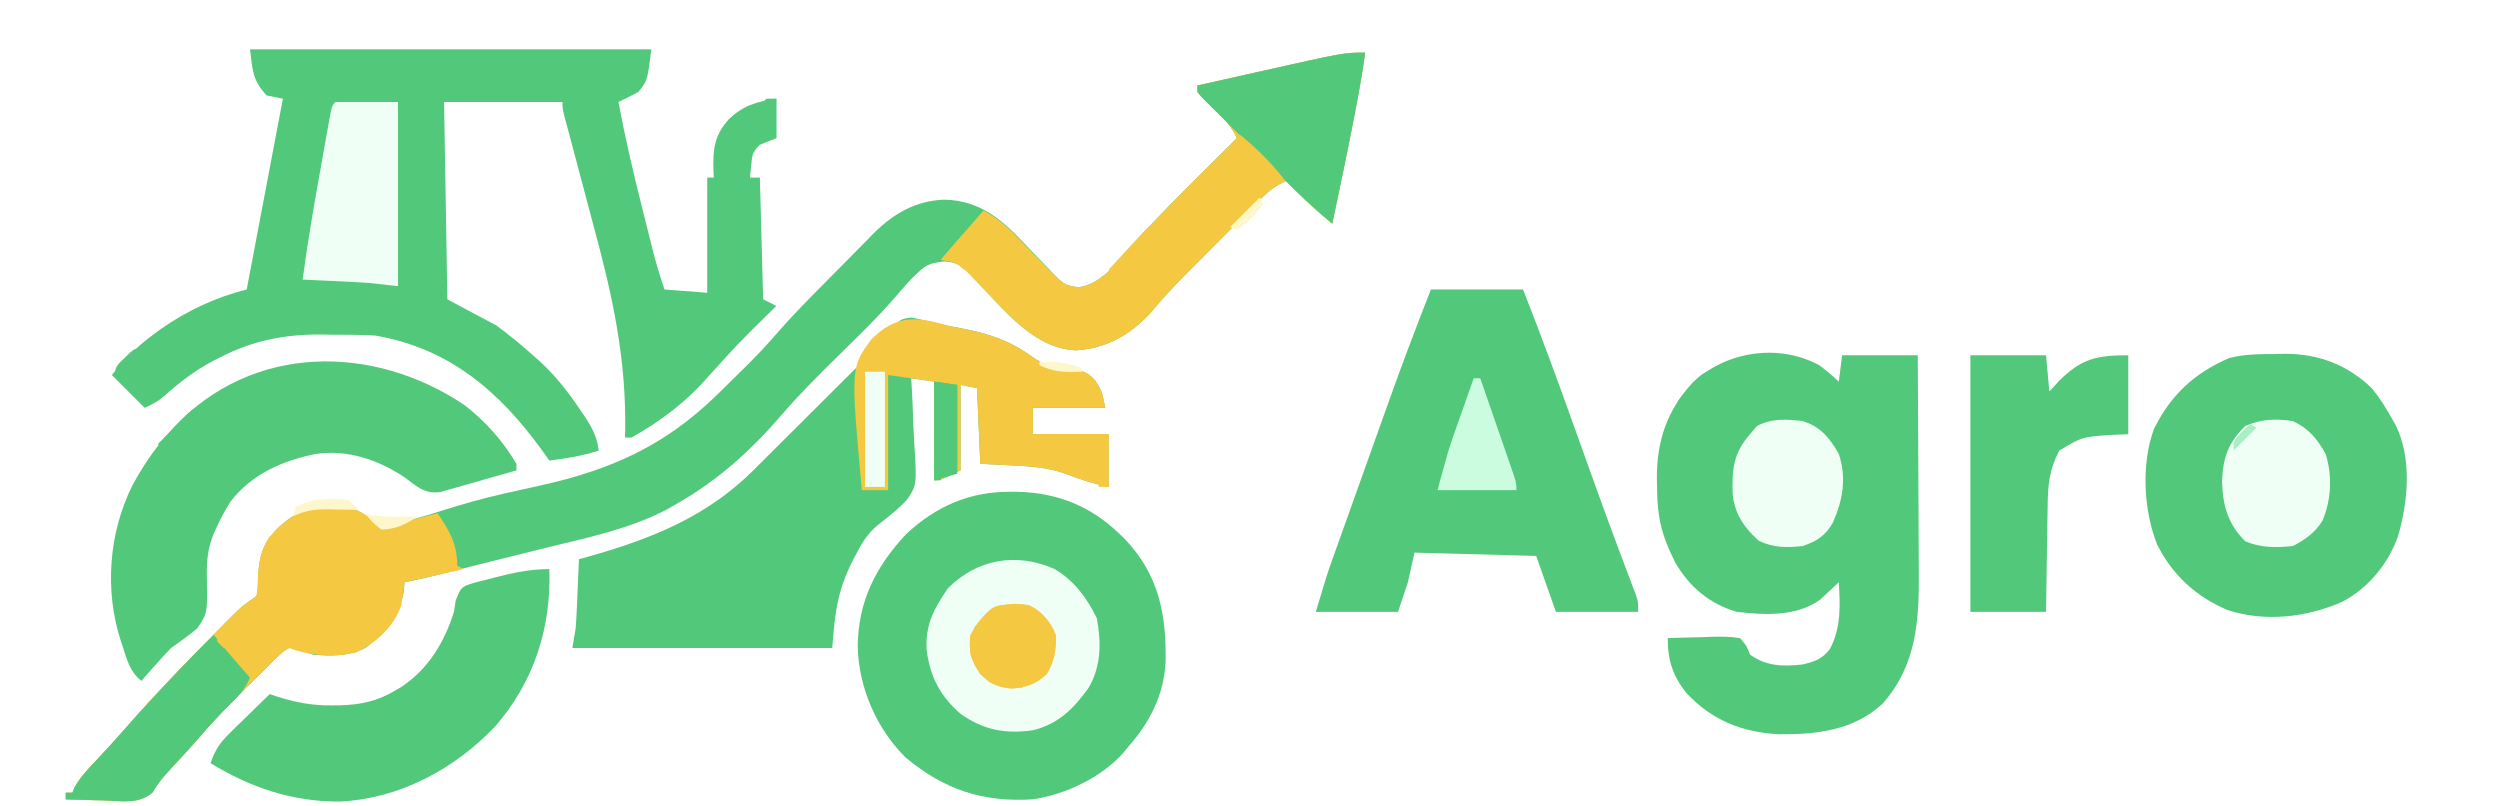
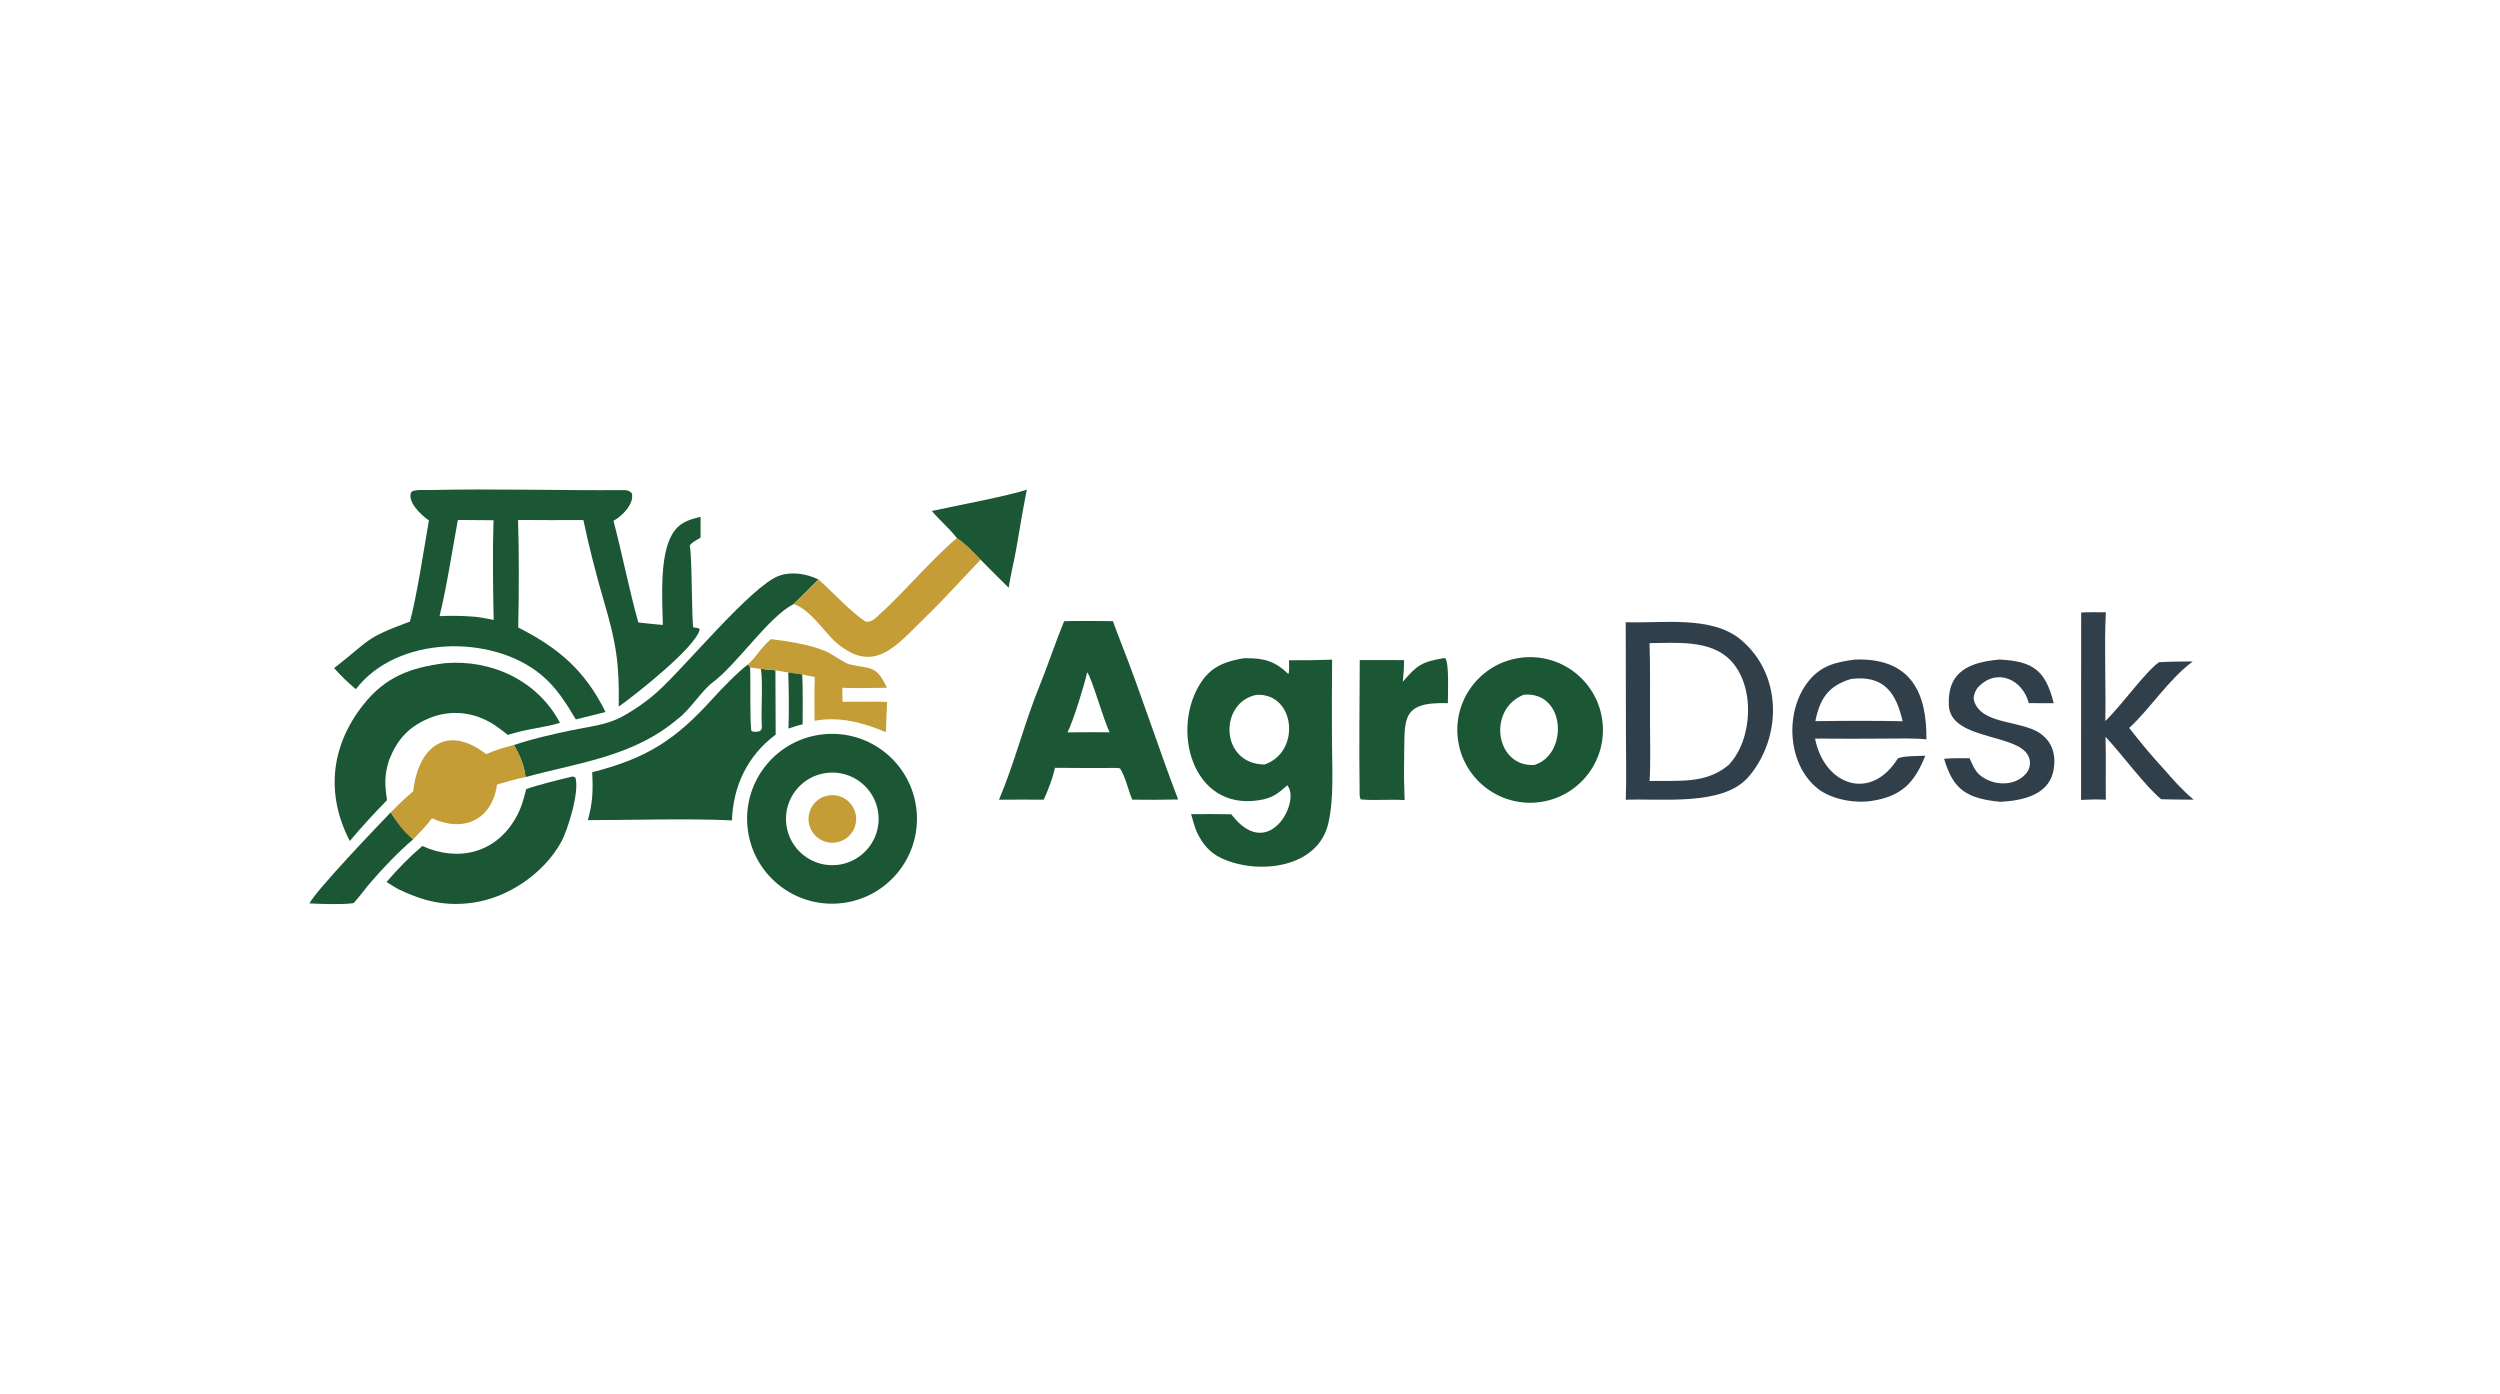
- <svg xmlns="http://www.w3.org/2000/svg" viewBox="150 255 760 245" width="760" height="245">
-   <path d="M0 0 C40.26 0 80.52 0 122 0 C120.797 9.624 120.797 9.624 118 13 C116.021 14.041 114.022 15.045 112 16 C113.978 26.489 116.347 36.836 118.962 47.183 C119.569 49.59 120.171 51.999 120.771 54.408 C121.161 55.961 121.551 57.514 121.941 59.066 C122.119 59.776 122.296 60.485 122.478 61.216 C123.495 65.229 124.687 69.06 126 73 C130.29 73.33 134.58 73.66 139 74 C139 62.45 139 50.9 139 39 C139.66 39 140.32 39 141 39 C140.965 38.348 140.93 37.695 140.895 37.023 C140.697 30.644 141.036 26.341 145.441 21.375 C149.923 17.05 153.902 15.938 160 15 C160 18.96 160 22.92 160 27 C157.525 27.99 157.525 27.99 155 29 C152.704 31.296 152.677 32.008 152.375 35.125 C152.189 37.043 152.189 37.043 152 39 C152.99 39 153.98 39 155 39 C155.33 51.21 155.66 63.42 156 76 C157.32 76.66 158.64 77.32 160 78 C159.582 78.412 159.165 78.825 158.734 79.25 C148.81 89.01 148.81 89.01 139.457 99.309 C132.782 107.058 124.927 113.01 116 118 C115.34 118 114.68 118 114 118 C114.017 117.316 114.034 116.632 114.052 115.928 C114.402 94.242 110.253 75.015 104.587 54.212 C103.487 50.147 102.419 46.072 101.35 41.998 C100.15 37.432 98.948 32.866 97.719 28.308 C97.536 27.626 97.352 26.945 97.164 26.243 C96.67 24.408 96.173 22.574 95.677 20.741 C95 18 95 18 95 16 C83.12 16 71.24 16 59 16 C59.33 35.8 59.66 55.6 60 76 C64.95 78.64 69.9 81.28 75 84 C78.882 86.932 82.433 89.748 86 93 C87.15 94.011 87.15 94.011 88.324 95.043 C93.099 99.485 96.862 104.37 100.5 109.75 C100.934 110.388 101.368 111.026 101.815 111.684 C104.033 115.081 105.566 117.938 106 122 C100.967 123.573 96.241 124.394 91 125 C90.25 123.949 89.5 122.899 88.727 121.816 C75.804 103.978 60.507 90.813 38 87 C33.648 86.754 29.295 86.769 24.938 86.75 C23.773 86.729 22.608 86.709 21.408 86.688 C10.47 86.639 0.673 88.575 -9.062 93.625 C-9.734 93.965 -10.406 94.306 -11.099 94.657 C-16.575 97.541 -21.139 100.993 -25.766 105.117 C-28 107 -28 107 -32 109 C-35.3 105.7 -38.6 102.4 -42 99 C-38.061 94.163 -34.165 90.166 -29.125 86.5 C-28.486 86.032 -27.847 85.564 -27.188 85.083 C-19.292 79.517 -10.38 75.345 -1 73 C2.63 53.86 6.26 34.72 10 15 C7.525 14.505 7.525 14.505 5 14 C0.761 9.172 0.857 6.858 0 0 Z " fill="#52C87A" transform="translate(226,270)" />
-   <path d="M0 0 C-0.741 5.517 -1.701 10.971 -2.75 16.438 C-3.006 17.777 -3.006 17.777 -3.267 19.143 C-5.382 30.122 -7.686 41.062 -10 52 C-13.766 48.82 -17.484 45.649 -20.938 42.125 C-21.524 41.529 -22.111 40.934 -22.715 40.32 C-23.139 39.885 -23.563 39.449 -24 39 C-26.935 40.325 -29.01 41.761 -31.281 44.038 C-32.207 44.96 -32.207 44.96 -33.153 45.9 C-33.81 46.565 -34.467 47.229 -35.145 47.914 C-36.177 48.947 -36.177 48.947 -37.229 50 C-38.685 51.459 -40.138 52.92 -41.589 54.383 C-43.789 56.601 -45.996 58.811 -48.205 61.02 C-49.623 62.442 -51.04 63.865 -52.457 65.289 C-53.108 65.941 -53.76 66.594 -54.431 67.266 C-58.239 71.113 -61.856 75.062 -65.349 79.198 C-71.484 85.896 -78.842 89.966 -87.938 90.5 C-98.567 90.094 -106.583 81.779 -113.483 74.418 C-113.99 73.868 -114.497 73.317 -115.02 72.75 C-115.536 72.201 -116.053 71.652 -116.585 71.086 C-117.588 70.012 -118.574 68.92 -119.538 67.81 C-122.233 64.934 -124.234 63.632 -128.113 63.473 C-132 64 -133.342 64.322 -136.062 67 C-136.652 67.557 -137.241 68.114 -137.848 68.688 C-139.609 70.58 -141.287 72.504 -142.965 74.469 C-148.674 81.036 -154.988 87.043 -161.175 93.155 C-166.773 98.69 -172.331 104.206 -177.447 110.198 C-186.675 120.905 -196.713 129.984 -209 137 C-210.098 137.633 -211.197 138.266 -212.328 138.918 C-223.523 144.707 -235.734 147.322 -247.922 150.258 C-251.768 151.185 -255.602 152.154 -259.438 153.125 C-261.271 153.58 -263.105 154.034 -264.939 154.488 C-267.372 155.093 -269.803 155.704 -272.234 156.316 C-273.139 156.544 -274.043 156.771 -274.975 157.005 C-276.739 157.449 -278.502 157.893 -280.265 158.338 C-284.163 159.317 -288.047 160.267 -292 161 C-292.103 162.031 -292.206 163.062 -292.312 164.125 C-293.727 172.099 -297.611 176.352 -304 181 C-309.044 183.522 -314.457 183.522 -320 183 C-321.196 182.526 -322.392 182.051 -323.625 181.562 C-326.82 180.674 -326.82 180.674 -328.715 181.934 C-330.957 183.835 -332.958 185.883 -335 188 C-336.122 189.106 -337.248 190.208 -338.375 191.309 C-343.851 196.679 -349.26 202.077 -354.219 207.934 C-357.092 211.267 -360.099 214.478 -363.094 217.702 C-365.237 220.02 -367.036 222.065 -368.566 224.844 C-372.748 228.549 -377.894 227.514 -383.25 227.312 C-384.377 227.29 -385.503 227.267 -386.664 227.244 C-389.444 227.185 -392.221 227.103 -395 227 C-395 226.34 -395 225.68 -395 225 C-394.34 225 -393.68 225 -393 225 C-392.665 224.188 -392.665 224.188 -392.324 223.359 C-390.579 220.251 -388.248 217.82 -385.812 215.25 C-382.674 211.904 -379.577 208.536 -376.566 205.074 C-367.716 194.912 -358.322 185.231 -348.812 175.688 C-347.735 174.603 -347.735 174.603 -346.635 173.496 C-345.958 172.821 -345.28 172.145 -344.582 171.449 C-343.688 170.557 -343.688 170.557 -342.777 169.647 C-341 168 -341 168 -338.805 166.451 C-336.714 165.097 -336.714 165.097 -336.531 162.328 C-336.521 161.312 -336.511 160.297 -336.5 159.25 C-336.138 152.72 -335.056 149.063 -330.32 144.316 C-324.551 139.154 -320.539 137.597 -312.758 137.742 C-308.234 138.165 -304.578 139.443 -301.273 142.703 C-298.395 144.345 -296.721 143.864 -293.596 143.037 C-292.589 142.74 -292.589 142.74 -291.562 142.438 C-290.608 142.181 -290.608 142.181 -289.635 141.92 C-286.451 141.049 -283.3 140.096 -280.157 139.09 C-274.101 137.162 -268.051 135.474 -261.855 134.07 C-261.149 133.91 -260.443 133.75 -259.716 133.585 C-256.819 132.932 -253.921 132.285 -251.019 131.651 C-229.518 126.926 -212.961 119.599 -197 104 C-196.38 103.395 -195.76 102.79 -195.121 102.167 C-193.136 100.222 -191.159 98.27 -189.188 96.312 C-188.577 95.707 -187.967 95.102 -187.339 94.479 C-184.356 91.484 -181.482 88.44 -178.728 85.234 C-175.223 81.211 -171.566 77.373 -167.816 73.578 C-167.157 72.911 -166.498 72.244 -165.819 71.556 C-164.436 70.16 -163.052 68.765 -161.667 67.372 C-160.261 65.954 -158.86 64.533 -157.464 63.107 C-155.424 61.025 -153.372 58.957 -151.316 56.891 C-150.394 55.942 -150.394 55.942 -149.453 54.974 C-143.376 48.926 -136.595 44.993 -127.875 44.688 C-117.056 45.006 -110.575 50.603 -103.383 58.219 C-102.699 58.946 -102.699 58.946 -102 59.688 C-100.151 61.613 -98.294 63.53 -96.438 65.449 C-95.632 66.298 -94.826 67.147 -93.996 68.022 C-91.552 70.444 -90.597 70.937 -87.168 71.297 C-79.729 70.6 -73.737 61.77 -68.961 56.469 C-62.95 49.854 -56.657 43.543 -50.312 37.25 C-49.206 36.149 -48.1 35.047 -46.994 33.945 C-44.332 31.294 -41.667 28.646 -39 26 C-40.775 22.156 -43.052 19.808 -46.125 16.875 C-47.787 15.288 -49.422 13.671 -51 12 C-51 11.34 -51 10.68 -51 10 C-46.075 8.894 -41.15 7.792 -36.223 6.692 C-34.552 6.318 -32.881 5.944 -31.211 5.569 C-6.403 0 -6.403 0 0 0 Z " fill="#52C87A" transform="translate(565,271)" />
-   <path d="M0 0 C2.151 1.564 4.041 3.188 6 5 C6.33 2.36 6.66 -0.28 7 -3 C14.59 -3 22.18 -3 30 -3 C30.068 7.484 30.123 17.968 30.155 28.453 C30.171 33.322 30.192 38.191 30.226 43.061 C30.259 47.768 30.277 52.475 30.285 57.183 C30.29 58.97 30.301 60.758 30.317 62.545 C30.447 77.405 29.72 91.084 19.406 102.812 C10.66 111.063 -0.815 112.332 -12.332 112.211 C-23.602 111.563 -32.636 107.933 -40.375 99.625 C-44.472 94.481 -46.076 89.515 -46 83 C-42.396 82.855 -38.793 82.766 -35.188 82.688 C-34.163 82.646 -33.139 82.604 -32.084 82.561 C-29.305 82.515 -26.738 82.517 -24 83 C-21.961 85.406 -21.961 85.406 -21 88 C-15.941 91.579 -10.967 91.653 -5 91 C-1.268 90.097 0.97 89.367 3.316 86.254 C6.732 79.767 6.398 73.161 6 66 C5.492 66.482 4.984 66.964 4.461 67.461 C3.773 68.093 3.084 68.724 2.375 69.375 C1.702 70.001 1.029 70.628 0.336 71.273 C-6.727 76.494 -16.594 75.994 -25 75 C-33.212 72.672 -39.519 67.328 -43.727 59.988 C-47.795 51.996 -49.203 46.317 -49.25 37.438 C-49.271 36.486 -49.291 35.534 -49.312 34.553 C-49.375 23.063 -46.249 13.729 -38.371 5.246 C-28.179 -4.189 -12.439 -6.68 0 0 Z " fill="#52C87A" transform="translate(703,366)" />
-   <path d="M0 0 C0.822 0.006 1.645 0.011 2.492 0.017 C14.234 0.356 24.26 4.324 32.812 12.5 C33.436 13.096 34.06 13.691 34.703 14.305 C45.084 25.182 47.401 37.199 47.156 51.613 C46.691 61.62 42.397 70.113 35.812 77.5 C35.336 78.092 34.859 78.683 34.367 79.293 C27.774 86.797 16.635 92.074 6.812 93.5 C-8.364 94.442 -20.131 90.596 -31.863 80.797 C-40.766 71.999 -46.236 59.361 -46.438 46.875 C-46.287 33.244 -40.902 22.681 -31.711 12.863 C-22.678 4.404 -12.343 -0.101 0 0 Z " fill="#52C87A" transform="translate(457.1875,404.5)" />
-   <path d="M0 0 C1.065 0.242 2.13 0.485 3.227 0.734 C4.437 0.993 5.647 1.253 6.895 1.52 C7.854 1.758 7.854 1.758 8.833 2 C10.931 2.503 13.031 2.904 15.152 3.293 C23.298 4.873 29.735 6.925 36.555 11.898 C40.412 14.562 43.698 15.636 48.352 15.734 C51.819 16.058 53.535 16.594 55.852 19.234 C57.852 22.484 57.852 22.484 58.852 27.484 C51.592 27.484 44.332 27.484 36.852 27.484 C36.852 30.124 36.852 32.764 36.852 35.484 C44.442 35.484 52.032 35.484 59.852 35.484 C59.852 40.764 59.852 46.044 59.852 51.484 C55.125 50.539 51.047 49.132 46.57 47.422 C40.941 45.481 35.439 45.206 29.539 44.922 C26.672 44.778 23.805 44.633 20.852 44.484 C20.522 36.894 20.192 29.304 19.852 21.484 C18.202 21.154 16.552 20.824 14.852 20.484 C14.852 29.064 14.852 37.644 14.852 46.484 C8.852 49.484 8.852 49.484 6.852 49.484 C6.852 39.584 6.852 29.684 6.852 19.484 C4.542 19.154 2.232 18.824 -0.148 18.484 C-0.086 19.487 -0.023 20.49 0.042 21.523 C0.261 25.292 0.398 29.06 0.511 32.834 C0.571 34.457 0.652 36.08 0.757 37.701 C1.583 50.83 1.583 50.83 -1.291 55.237 C-3.679 57.906 -6.366 60.07 -9.213 62.228 C-12.915 65.074 -14.55 67.519 -16.711 71.609 C-17.026 72.204 -17.34 72.798 -17.664 73.41 C-22.534 82.827 -23.291 89.338 -24.148 100.484 C-50.218 100.484 -76.288 100.484 -103.148 100.484 C-102.818 98.504 -102.488 96.524 -102.148 94.484 C-102.013 92.76 -101.907 91.033 -101.832 89.305 C-101.79 88.377 -101.748 87.448 -101.705 86.492 C-101.666 85.541 -101.626 84.59 -101.586 83.609 C-101.543 82.635 -101.5 81.66 -101.455 80.656 C-101.35 78.266 -101.247 75.875 -101.148 73.484 C-100.53 73.314 -99.912 73.144 -99.275 72.969 C-79.656 67.492 -62.308 60.781 -47.672 46.02 C-45.918 44.252 -44.153 42.495 -42.387 40.739 C-38.514 36.884 -34.644 33.025 -30.775 29.166 C-29.112 27.508 -27.448 25.85 -25.783 24.194 C-23.363 21.787 -20.947 19.376 -18.531 16.965 C-17.796 16.234 -17.06 15.504 -16.302 14.751 C-12.206 10.656 -8.35 6.477 -4.692 1.984 C-3.148 0.484 -3.148 0.484 0 0 Z " fill="#52C87A" transform="translate(427.1484,351.5156)" />
-   <path d="M0 0 C9.24 0 18.48 0 28 0 C33.546 14.053 38.729 28.212 43.812 42.438 C45.398 46.865 46.985 51.292 48.574 55.719 C48.959 56.79 49.343 57.86 49.739 58.964 C51.924 65.041 54.133 71.107 56.395 77.156 C56.637 77.805 56.879 78.454 57.129 79.122 C58.197 81.977 59.274 84.828 60.359 87.676 C60.717 88.627 61.076 89.578 61.445 90.559 C61.75 91.356 62.054 92.153 62.368 92.974 C63 95 63 95 63 98 C54.75 98 46.5 98 38 98 C36.02 92.39 34.04 86.78 32 81 C13.685 80.505 13.685 80.505 -5 80 C-5.66 82.97 -6.32 85.94 -7 89 C-7.99 91.97 -8.98 94.94 -10 98 C-18.25 98 -26.5 98 -35 98 C-31.624 86.747 -31.624 86.747 -29.793 81.613 C-29.378 80.447 -28.963 79.281 -28.536 78.079 C-28.087 76.823 -27.637 75.568 -27.188 74.312 C-26.71 72.976 -26.234 71.639 -25.757 70.302 C-24.727 67.417 -23.696 64.533 -22.664 61.649 C-21.214 57.6 -19.769 53.548 -18.325 49.496 C-17.102 46.066 -15.877 42.637 -14.651 39.208 C-14.061 37.558 -13.472 35.908 -12.884 34.257 C-8.784 22.757 -4.466 11.364 0 0 Z " fill="#52C87A" transform="translate(585,343)" />
-   <path d="M0 0 C0.938 -0.024 1.877 -0.049 2.844 -0.074 C12.966 -0.116 21.92 3.282 29.25 10.375 C31.601 13.211 33.469 16.155 35.25 19.375 C35.665 20.09 36.08 20.806 36.508 21.543 C41.517 31.718 40.348 44.769 37.25 55.375 C34.237 63.833 28.254 71.113 20.312 75.312 C9.45 80.085 -3.193 81.554 -14.625 77.812 C-24.16 73.775 -31.433 67.103 -36.004 57.832 C-40.127 47.417 -40.869 33.312 -36.906 22.672 C-31.688 12.307 -24.698 5.836 -14.086 1.215 C-9.372 0.028 -4.843 0.007 0 0 Z " fill="#52C87A" transform="translate(841.75,362.625)" />
-   <path d="M0 0 C6.481 5.007 11.613 10.818 15.816 17.863 C15.816 18.523 15.816 19.183 15.816 19.863 C11.573 21.095 7.321 22.295 3.066 23.488 C1.86 23.839 0.653 24.19 -0.59 24.551 C-1.75 24.873 -2.91 25.195 -4.105 25.527 C-5.174 25.831 -6.242 26.135 -7.343 26.448 C-12.059 27.138 -14.523 24.665 -18.184 21.988 C-26.234 16.595 -35.472 13.476 -45.184 14.863 C-55.361 16.899 -64.595 20.952 -71.094 29.324 C-72.646 31.803 -73.976 34.2 -75.184 36.863 C-75.454 37.439 -75.724 38.015 -76.002 38.608 C-78.005 43.283 -78.395 47.164 -78.293 52.221 C-78.093 63.226 -78.093 63.226 -81.148 67.812 C-83.722 70.021 -86.413 71.911 -89.184 73.863 C-90.939 75.673 -92.65 77.527 -94.309 79.426 C-95.054 80.273 -95.799 81.12 -96.566 81.992 C-97.367 82.918 -97.367 82.918 -98.184 83.863 C-101.599 81.187 -102.546 77.595 -103.809 73.613 C-104.025 72.97 -104.242 72.327 -104.465 71.664 C-109.449 56.372 -108.123 38.827 -100.934 24.426 C-97.862 18.753 -94.48 13.672 -90.184 8.863 C-89.579 8.178 -88.974 7.492 -88.352 6.785 C-64.385 -18.792 -27.718 -18.603 0 0 Z " fill="#52C87A" transform="translate(291.1836,378.1367)" />
-   <path d="M0 0 C-0.741 5.517 -1.701 10.971 -2.75 16.438 C-2.92 17.33 -3.091 18.223 -3.267 19.143 C-5.382 30.122 -7.686 41.062 -10 52 C-13.766 48.82 -17.484 45.649 -20.938 42.125 C-21.524 41.529 -22.111 40.934 -22.715 40.32 C-23.139 39.885 -23.563 39.449 -24 39 C-26.935 40.325 -29.01 41.761 -31.281 44.038 C-31.898 44.652 -32.516 45.267 -33.153 45.9 C-33.81 46.565 -34.467 47.229 -35.145 47.914 C-35.833 48.603 -36.521 49.291 -37.229 50 C-38.685 51.459 -40.138 52.92 -41.589 54.383 C-43.789 56.601 -45.996 58.811 -48.205 61.02 C-49.623 62.442 -51.04 63.865 -52.457 65.289 C-53.108 65.941 -53.76 66.594 -54.431 67.266 C-58.239 71.113 -61.856 75.062 -65.349 79.198 C-71.484 85.896 -78.842 89.966 -87.938 90.5 C-99.39 90.063 -107.646 80.523 -115.125 72.785 C-115.655 72.241 -116.185 71.696 -116.731 71.135 C-117.765 70.066 -118.789 68.987 -119.802 67.898 C-122.721 64.866 -124.746 63.31 -129 63 C-124.702 57.968 -120.366 52.973 -116 48 C-112.25 50.073 -109.418 52.355 -106.426 55.414 C-105.594 56.257 -104.762 57.1 -103.904 57.969 C-103.049 58.845 -102.194 59.722 -101.312 60.625 C-99.602 62.369 -97.89 64.112 -96.176 65.852 C-95.422 66.623 -94.668 67.395 -93.892 68.19 C-91.504 70.474 -90.475 70.95 -87.168 71.297 C-79.729 70.6 -73.737 61.77 -68.961 56.469 C-62.95 49.854 -56.657 43.543 -50.312 37.25 C-49.206 36.149 -48.1 35.047 -46.994 33.945 C-44.332 31.294 -41.667 28.646 -39 26 C-40.775 22.156 -43.052 19.808 -46.125 16.875 C-47.787 15.288 -49.422 13.671 -51 12 C-51 11.34 -51 10.68 -51 10 C-46.075 8.894 -41.15 7.792 -36.223 6.692 C-34.552 6.318 -32.881 5.944 -31.211 5.569 C-6.403 0 -6.403 0 0 0 Z " fill="#F5C842" transform="translate(565,271)" />
-   <path d="M0 0 C3.062 1.688 3.062 1.688 4.707 3.406 C8.516 5.478 11.793 3.992 15.812 2.875 C17.002 2.569 17.002 2.569 18.215 2.256 C20.168 1.75 22.116 1.221 24.062 0.688 C27.744 6.06 30.062 10.068 30.062 16.688 C30.723 17.017 31.383 17.348 32.062 17.688 C26.122 19.008 20.183 20.328 14.062 21.688 C13.732 23.997 13.402 26.308 13.062 28.688 C10.686 35.399 5.459 39.989 -0.812 43.125 C-6.659 44.177 -11.992 44.459 -17.562 42.25 C-20.758 41.361 -20.758 41.361 -22.652 42.621 C-24.895 44.522 -26.896 46.571 -28.938 48.688 C-30.06 49.793 -31.185 50.896 -32.312 51.996 C-37.788 57.366 -43.198 62.764 -48.156 68.621 C-51.03 71.954 -54.037 75.166 -57.032 78.389 C-59.174 80.708 -60.973 82.753 -62.504 85.531 C-66.685 89.236 -71.831 88.202 -77.188 88 C-78.877 87.966 -78.877 87.966 -80.602 87.932 C-83.382 87.873 -86.159 87.791 -88.938 87.688 C-88.938 87.028 -88.938 86.368 -88.938 85.688 C-88.278 85.688 -87.618 85.688 -86.938 85.688 C-86.714 85.146 -86.491 84.605 -86.262 84.047 C-84.517 80.938 -82.185 78.508 -79.75 75.938 C-76.612 72.591 -73.515 69.224 -70.504 65.762 C-61.653 55.599 -52.26 45.919 -42.75 36.375 C-41.672 35.29 -41.672 35.29 -40.573 34.184 C-39.895 33.508 -39.218 32.833 -38.52 32.137 C-37.924 31.542 -37.328 30.947 -36.714 30.335 C-34.938 28.688 -34.938 28.688 -32.743 27.139 C-30.652 25.784 -30.652 25.784 -30.469 23.016 C-30.458 22 -30.448 20.984 -30.438 19.938 C-30.076 13.408 -28.994 9.751 -24.258 5.004 C-17.177 -1.332 -9.259 -3.808 0 0 Z " fill="#F5C842" transform="translate(258.9375,410.3125)" />
-   <path d="M0 0 C0.611 17.852 -4.664 34.268 -16.508 47.883 C-28.887 60.826 -45.503 69.803 -63.721 70.682 C-78.195 70.722 -90.745 66.471 -103 59 C-101.693 55.175 -100.19 52.828 -97.305 50.012 C-96.589 49.306 -95.874 48.6 -95.137 47.873 C-94.017 46.791 -94.017 46.791 -92.875 45.688 C-92.121 44.947 -91.367 44.206 -90.59 43.443 C-88.733 41.622 -86.87 39.808 -85 38 C-84.383 38.211 -83.765 38.423 -83.129 38.641 C-77.305 40.528 -72.116 41.522 -66 41.438 C-64.829 41.426 -64.829 41.426 -63.635 41.415 C-57.44 41.238 -52.384 40.208 -47 37 C-46.297 36.587 -45.595 36.175 -44.871 35.75 C-36.763 30.334 -31.854 22.162 -29 13 C-28.816 11.826 -28.631 10.651 -28.441 9.441 C-27 6 -27 6 -25.343 4.985 C-23.162 4.21 -21.006 3.641 -18.75 3.125 C-17.998 2.926 -17.247 2.728 -16.473 2.523 C-10.992 1.108 -5.681 0 0 0 Z " fill="#52C87A" transform="translate(317,428)" />
-   <path d="M0 0 C7.59 0 15.18 0 23 0 C23.33 3.63 23.66 7.26 24 11 C24.99 9.928 25.98 8.855 27 7.75 C33.698 1.119 38.141 0 48 0 C48 7.92 48 15.84 48 24 C45.03 24.124 45.03 24.124 42 24.25 C33.834 24.884 33.834 24.884 27 29 C23.994 34.713 23.535 39.476 23.488 45.871 C23.47 46.793 23.452 47.716 23.434 48.666 C23.38 51.59 23.346 54.513 23.312 57.438 C23.279 59.429 23.245 61.421 23.209 63.412 C23.122 68.275 23.062 73.137 23 78 C15.41 78 7.82 78 0 78 C0 52.26 0 26.52 0 0 Z " fill="#52C87A" transform="translate(749,363)" />
-   <path d="M0 0 C1.422 0.296 2.848 0.572 4.277 0.832 C12.443 2.37 18.876 4.435 25.703 9.414 C29.561 12.078 32.846 13.152 37.5 13.25 C40.968 13.574 42.683 14.11 45 16.75 C47 20 47 20 48 25 C40.74 25 33.48 25 26 25 C26 27.64 26 30.28 26 33 C33.59 33 41.18 33 49 33 C49 38.28 49 43.56 49 49 C44.273 48.055 40.195 46.648 35.719 44.938 C30.089 42.996 24.588 42.722 18.688 42.438 C15.821 42.293 12.954 42.149 10 42 C9.67 34.41 9.34 26.82 9 19 C7.35 18.67 5.7 18.34 4 18 C4 26.58 4 35.16 4 44 C-2 47 -2 47 -4 47 C-4 37.1 -4 27.2 -4 17 C-8.62 16.34 -13.24 15.68 -18 15 C-18 26.55 -18 38.1 -18 50 C-20.64 50 -23.28 50 -26 50 C-29.404 12.708 -29.404 12.708 -23.133 4.215 C-15.888 -3.115 -9.621 -3.02 0 0 Z " fill="#F5C842" transform="translate(438,354)" />
-   <path d="M0 0 C6.053 3.551 9.89 8.773 12.938 15 C14.286 22.343 14.314 29.471 10.5 36.062 C6.019 42.405 1.196 47.22 -6.5 49.062 C-14.881 50.242 -21.573 49 -28.5 44.062 C-34.741 38.646 -37.798 32.703 -38.812 24.551 C-39.191 16.817 -36.584 12.1 -32.312 5.875 C-23.495 -2.943 -11.674 -5.115 0 0 Z " fill="#F0FFF6" transform="translate(470.5,427.9375)" />
-   <path d="M0 0 C6.27 0 12.54 0 19 0 C19 18.48 19 36.96 19 56 C16.03 55.67 13.06 55.34 10 55 C8.25 54.874 6.499 54.765 4.746 54.684 C3.436 54.621 3.436 54.621 2.1 54.557 C1.221 54.517 0.343 54.478 -0.562 54.438 C-1.476 54.394 -2.389 54.351 -3.33 54.307 C-5.553 54.202 -7.777 54.1 -10 54 C-8.589 43.391 -6.809 32.867 -4.913 22.336 C-4.43 19.647 -3.954 16.958 -3.479 14.268 C-3.172 12.557 -2.866 10.847 -2.559 9.137 C-2.346 7.931 -2.346 7.931 -2.129 6.7 C-1.115 1.115 -1.115 1.115 0 0 Z " fill="#F0FFF6" transform="translate(252,286)" />
-   <path d="M0 0 C-0.741 5.517 -1.701 10.971 -2.75 16.438 C-2.92 17.33 -3.091 18.223 -3.267 19.143 C-5.382 30.122 -7.686 41.062 -10 52 C-15.29 47.575 -20.242 42.919 -25.121 38.047 C-25.866 37.305 -26.611 36.564 -27.378 35.8 C-28.938 34.245 -30.497 32.689 -32.054 31.131 C-34.45 28.738 -36.852 26.353 -39.256 23.969 C-40.774 22.454 -42.292 20.938 -43.809 19.422 C-44.53 18.707 -45.252 17.993 -45.996 17.257 C-46.654 16.595 -47.312 15.934 -47.99 15.253 C-48.573 14.671 -49.156 14.09 -49.756 13.491 C-51 12 -51 12 -51 10 C-46.075 8.894 -41.15 7.792 -36.223 6.692 C-34.552 6.318 -32.881 5.944 -31.211 5.569 C-6.403 0 -6.403 0 0 0 Z " fill="#52C87A" transform="translate(565,271)" />
-   <path d="M0 0 C0.516 0.66 1.031 1.32 1.562 2 C4.612 5.753 7.799 9.376 11 13 C9.583 16.252 7.875 18.314 5.312 20.75 C2.03 23.95 -1.021 27.248 -4.008 30.723 C-6.97 34.109 -10.031 37.404 -13.093 40.7 C-15.236 43.019 -17.036 45.065 -18.566 47.844 C-22.748 51.549 -27.894 50.514 -33.25 50.312 C-34.377 50.29 -35.503 50.267 -36.664 50.244 C-39.444 50.185 -42.221 50.103 -45 50 C-45 49.34 -45 48.68 -45 48 C-44.34 48 -43.68 48 -43 48 C-42.777 47.459 -42.554 46.917 -42.324 46.359 C-40.579 43.251 -38.248 40.82 -35.812 38.25 C-32.686 34.916 -29.6 31.561 -26.602 28.109 C-23.012 23.986 -19.308 19.981 -15.562 16 C-14.91 15.305 -14.258 14.61 -13.586 13.895 C-9.142 9.176 -4.65 4.516 0 0 Z " fill="#52C87A" transform="translate(215,448)" />
-   <path d="M0 0 C5.516 1.736 8.216 5.12 11 10 C13.404 17.213 12.24 24.022 9.211 30.863 C6.947 34.857 4.261 36.58 0 38 C-4.939 38.519 -8.854 38.552 -13.375 36.375 C-17.82 32.354 -20.695 28.187 -21.273 22.145 C-21.502 14.638 -21.044 9.719 -16 4 C-15.299 3.175 -14.598 2.35 -13.875 1.5 C-9.343 -0.865 -5.001 -0.589 0 0 Z " fill="#F0FFF6" transform="translate(698,383)" />
-   <path d="M0 0 C4.909 2.321 7.357 5.302 10 10 C12.059 16.601 11.748 23.886 9.059 30.242 C6.901 33.825 3.724 36.138 0 38 C-5.151 38.513 -9.627 38.574 -14.438 36.562 C-19.729 31.271 -21.242 25.847 -21.5 18.438 C-21.244 11.143 -19.655 6.59 -14.438 1.5 C-9.554 -0.631 -5.248 -0.766 0 0 Z " fill="#F0FFF6" transform="translate(847,383)" />
-   <path d="M0 0 C3.887 1.999 6.394 4.954 8 9 C8.24 13.467 7.539 17.095 5.25 20.938 C1.782 24.116 -0.788 24.868 -5.438 25.375 C-9.773 24.919 -11.713 23.839 -15 21 C-17.642 16.949 -18.702 13.816 -18 9 C-13.618 1.019 -8.946 -1.524 0 0 Z " fill="#F5C842" transform="translate(463,439)" />
-   <path d="M0 0 C0.66 0 1.32 0 2 0 C3.57 4.519 5.137 9.04 6.7 13.562 C7.232 15.101 7.766 16.639 8.3 18.177 C9.068 20.385 9.831 22.595 10.594 24.805 C10.834 25.494 11.075 26.184 11.323 26.895 C13 31.772 13 31.772 13 34 C5.08 34 -2.84 34 -11 34 C-7.625 21.625 -7.625 21.625 -5.957 16.895 C-5.606 15.892 -5.254 14.89 -4.893 13.857 C-4.536 12.853 -4.18 11.848 -3.812 10.812 C-3.444 9.765 -3.076 8.718 -2.697 7.639 C-1.802 5.091 -0.902 2.545 0 0 Z " fill="#CCFCE0" transform="translate(598,370)" />
-   <path d="M0 0 C1.98 0 3.96 0 6 0 C6 11.55 6 23.1 6 35 C4.02 35 2.04 35 0 35 C0 23.45 0 11.9 0 0 Z " fill="#F0FFF6" transform="translate(413,368)" />
-   <path d="M0 0 C2.31 0.33 4.62 0.66 7 1 C7 9.91 7 18.82 7 28 C4.69 28.66 2.38 29.32 0 30 C0 20.1 0 10.2 0 0 Z " fill="#52C87A" transform="translate(434,371)" />
-   <path d="M0 0 C2.31 0.33 4.62 0.66 7 1 C7 9.58 7 18.16 7 27 C6.67 27 6.34 27 6 27 C6 18.75 6 10.5 6 2 C4.68 2 3.36 2 2 2 C2 11.24 2 20.48 2 30 C1.34 30 0.68 30 0 30 C0 20.1 0 10.2 0 0 Z " fill="#52C87A" transform="translate(434,371)" />
-   <path d="M0 0 C7.26 0 14.52 0 22 0 C22 5.28 22 10.56 22 16 C21.01 16 20.02 16 19 16 C19.33 11.05 19.66 6.1 20 1 C13.4 1 6.8 1 0 1 C0 0.67 0 0.34 0 0 Z " fill="#F5C842" transform="translate(465,387)" />
-   <path d="M0 0 C0.887 -0.014 1.774 -0.028 2.688 -0.043 C5 0.188 5 0.188 7 2.188 C5.753 2.244 5.753 2.244 4.48 2.301 C3.394 2.367 2.307 2.432 1.188 2.5 C-0.431 2.587 -0.431 2.587 -2.082 2.676 C-5.246 3.231 -5.988 3.82 -8 6.188 C-8.66 6.188 -9.32 6.188 -10 6.188 C-10 6.848 -10 7.508 -10 8.188 C-10.66 7.857 -11.32 7.527 -12 7.188 C-6.225 0.045 -6.225 0.045 0 0 Z " fill="#F5C842" transform="translate(458,438.8125)" />
-   <path d="M0 0 C2.002 3.003 2.867 5.602 4 9 C6.333 12.499 7.208 12.633 11.125 13.688 C12.035 13.939 12.945 14.19 13.883 14.449 C14.581 14.631 15.28 14.813 16 15 C16 15.33 16 15.66 16 16 C11.904 16.328 9.461 16.231 5.75 14.375 C2.675 11.72 1.372 9.811 0 6 C-0.188 2.625 -0.188 2.625 0 0 Z " fill="#F5C842" transform="translate(445,448)" />
-   <path d="M0 0 C1.801 1.52 1.801 1.52 3 3 C1.975 2.977 0.95 2.954 -0.105 2.93 C-1.466 2.911 -2.827 2.893 -4.188 2.875 C-4.861 2.858 -5.535 2.841 -6.229 2.824 C-10.288 2.785 -13.35 3.2 -17 5 C-16.67 4.01 -16.34 3.02 -16 2 C-11.096 -0.389 -5.368 -0.859 0 0 Z " fill="#FFF7CC" transform="translate(256,407)" />
-   <path d="M0 0 C-1.536 3.681 -3.782 5.988 -6.625 8.75 C-7.851 9.949 -7.851 9.949 -9.102 11.172 C-9.728 11.775 -10.355 12.378 -11 13 C-11.66 12.34 -12.32 11.68 -13 11 C-11.214 9.161 -9.422 7.328 -7.625 5.5 C-7.117 4.975 -6.609 4.451 -6.086 3.91 C-2.227 0 -2.227 0 0 0 Z " fill="#52C87A" transform="translate(211,379)" />
-   <path d="M0 0 C4.88 3.942 9.058 8.12 13 13 C12.01 13.66 11.02 14.32 10 15 C9.794 14.299 9.588 13.598 9.375 12.875 C7.036 7.984 3.131 3.973 -2 2 C-1.34 1.34 -0.68 0.68 0 0 Z " fill="#F5C842" transform="translate(527,296)" />
-   <path d="M0 0 C0.33 0.99 0.66 1.98 1 3 C-0.32 4.32 -1.64 5.64 -3 7 C-2.01 7.99 -1.02 8.98 0 10 C-0.33 10.66 -0.66 11.32 -1 12 C-1.66 11.34 -2.32 10.68 -3 10 C-5.571 9.352 -5.571 9.352 -8 9 C-7.043 7.874 -6.084 6.749 -5.125 5.625 C-4.591 4.999 -4.058 4.372 -3.508 3.727 C-2.386 2.442 -1.206 1.206 0 0 Z " fill="#F5C842" transform="translate(444,325)" />
-   <path d="M0 0 C1.32 0 2.64 0 4 0 C4 0.66 4 1.32 4 2 C5.98 2 7.96 2 10 2 C10 2.66 10 3.32 10 4 C12.64 4 15.28 4 18 4 C18 4.33 18 4.66 18 5 C11.98 5.218 6.641 5.28 1 3 C0.67 2.01 0.34 1.02 0 0 Z " fill="#F5C842" transform="translate(237,449)" />
-   <path d="M0 0 C0.33 0.99 0.66 1.98 1 3 C-2.63 6.63 -6.26 10.26 -10 14 C-10.66 13.67 -11.32 13.34 -12 13 C-8.04 8.71 -4.08 4.42 0 0 Z " fill="#F5C842" transform="translate(499,324)" />
-   <path d="M0 0 C0.33 0 0.66 0 1 0 C1 1.65 1 3.3 1 5 C0.34 5 -0.32 5 -1 5 C-1.026 5.987 -1.052 6.975 -1.078 7.992 C-1.135 9.274 -1.192 10.555 -1.25 11.875 C-1.296 13.151 -1.343 14.427 -1.391 15.742 C-2 19 -2 19 -4.047 20.445 C-4.691 20.628 -5.336 20.811 -6 21 C-5.01 19.515 -5.01 19.515 -4 18 C-3.78 16.07 -3.643 14.129 -3.562 12.188 C-3.244 7.319 -2.617 4.096 0 0 Z " fill="#F5C842" transform="translate(232,418)" />
-   <path d="M0 0 C0.99 0 1.98 0 3 0 C3 3.96 3 7.92 3 12 C1.35 12 -0.3 12 -2 12 C-1.01 11.67 -0.02 11.34 1 11 C1 8.03 1 5.06 1 2 C0.34 1.67 -0.32 1.34 -1 1 C-0.67 0.67 -0.34 0.34 0 0 Z " fill="#52C87A" transform="translate(383,285)" />
-   <path d="M0 0 C0.99 0.33 1.98 0.66 3 1 C2.381 1.248 1.762 1.495 1.125 1.75 C-1.437 3.257 -1.909 4.273 -3 7 C-3.371 7.907 -3.743 8.815 -4.125 9.75 C-4.414 10.492 -4.702 11.235 -5 12 C-5.66 11.34 -6.32 10.68 -7 10 C-6.679 6.636 -5.354 5.012 -2.938 2.75 C-2.39 2.229 -1.842 1.708 -1.277 1.172 C-0.645 0.592 -0.645 0.592 0 0 Z " fill="#F5C842" transform="translate(223,440)" />
-   <path d="M0 0 C0.797 0.246 0.797 0.246 1.609 0.496 C4.539 1.114 7.258 1.095 10.25 1.062 C11.866 1.049 11.866 1.049 13.516 1.035 C14.745 1.018 14.745 1.018 16 1 C12.489 3.341 9.278 4.908 5 5 C2 2.625 2 2.625 0 0 Z " fill="#FFF7CC" transform="translate(261,411)" />
-   <path d="M0 0 C0 3 0 3 -1.531 4.824 C-2.181 5.439 -2.831 6.054 -3.5 6.688 C-4.15 7.31 -4.799 7.933 -5.469 8.574 C-5.974 9.045 -6.479 9.515 -7 10 C-7.66 9.67 -8.32 9.34 -9 9 C-7.879 7.684 -6.753 6.372 -5.625 5.062 C-4.999 4.332 -4.372 3.601 -3.727 2.848 C-2 1 -2 1 0 0 Z " fill="#52C87A" transform="translate(669,368)" />
-   <path d="M0 0 C-1.285 2.867 -2.571 4.976 -5 7 C-5.66 7 -6.32 7 -7 7 C-7.33 7.66 -7.66 8.32 -8 9 C-8 6 -8 6 -6.758 4.395 C-5.95 3.611 -5.95 3.611 -5.125 2.812 C-4.591 2.283 -4.058 1.753 -3.508 1.207 C-2 0 -2 0 0 0 Z " fill="#52C87A" transform="translate(193,361)" />
-   <path d="M0 0 C0.33 0.66 0.66 1.32 1 2 C-1.416 5.192 -3.68 7.747 -7 10 C-7.66 9.67 -8.32 9.34 -9 9 C-6.03 6.03 -3.06 3.06 0 0 Z " fill="#FFF7CC" transform="translate(533,315)" />
-   <path d="M0 0 C0.33 0.99 0.66 1.98 1 3 C-1.31 4.98 -3.62 6.96 -6 9 C-6.66 8.67 -7.32 8.34 -8 8 C-5.36 5.36 -2.72 2.72 0 0 Z " fill="#F5C842" transform="translate(518,305)" />
-   <path d="M0 0 C4.824 -0.193 8.496 0.243 13 2 C13 2.33 13 2.66 13 3 C8.079 3.167 4.497 3.248 0 1 C0 0.67 0 0.34 0 0 Z " fill="#FFF7CC" transform="translate(466,365)" />
-   <path d="M0 0 C0.66 0.33 1.32 0.66 2 1 C-0.31 3.31 -2.62 5.62 -5 8 C-5 5 -5 5 -2.5 2.312 C-1.675 1.549 -0.85 0.786 0 0 Z " fill="#A8EFC4" transform="translate(834,384)" />
+ <svg xmlns="http://www.w3.org/2000/svg" version="1.1" style="display: block;" viewBox="0 0 2048 1142" width="669" height="373" preserveAspectRatio="none">
+   <path transform="translate(0,0)" fill="rgb(27,86,53)" d="M 351.777 401.5 C 404.656 400.246 458.443 401.96 511.382 401.544 C 514.344 401.521 515.575 402.228 517.586 404.109 C 519.915 412.455 509.592 423.046 502.57 426.701 C 510.017 455.028 515.103 481.934 522.881 509.965 C 529.169 510.823 536.609 511.392 543.01 512.035 C 542.561 491.35 540.047 455.863 550.663 437.711 C 556.18 428.279 564.154 425.718 573.917 423.463 L 573.914 440.56 C 571.825 441.7 564.505 445.612 565.083 447.55 C 567.005 453.999 566.59 511.722 568.026 514.077 C 570.087 514.295 571.481 514.235 573.229 515.336 C 571.139 529.577 520.07 569.522 506.88 578.959 C 507.35 543.403 504.976 527.351 494.776 492.759 C 488.798 472.486 482.205 446.761 477.904 426.075 C 460.065 426.174 442.225 426.15 424.386 426.003 C 425.253 451.762 425.156 488.381 424.508 514.101 C 457.759 530.94 479.369 549.539 496.044 583.341 C 487.932 585.318 479.832 587.344 471.745 589.416 C 463.473 575.717 455.834 563.169 443.236 552.778 C 402.681 519.327 325.113 520.753 291.516 564.64 C 285.137 559.355 279.178 553.582 273.695 547.372 C 303.996 524.045 297.408 523.483 335.81 509.275 C 341.03 490.841 347.856 446.71 351.356 426.35 C 345.229 422.421 332.64 410.341 337.165 402.778 C 340.218 400.985 347.804 401.516 351.777 401.5 z M 360.077 504.796 C 369.885 504.348 379.711 504.526 389.495 505.329 C 394.506 506.084 399.481 506.737 404.395 507.981 C 403.892 482.266 403.454 451.815 404.294 426.233 L 375.069 426.009 C 370.791 449.257 365.692 482.457 360.077 504.796 z" />
+   <path transform="translate(0,0)" fill="rgb(27,86,53)" d="M 1018.73 539.316 C 1019.51 539.294 1020.3 539.28 1021.08 539.272 C 1036.03 539.131 1045.09 542.142 1055.43 552.217 C 1056.4 550.081 1055.98 543.678 1055.93 540.947 C 1067.71 541.042 1079.48 540.881 1091.25 540.465 C 1091.06 562.805 1091.03 585.146 1091.15 607.486 C 1091.2 629.031 1092.93 653.77 1088.18 674.488 C 1079.6 711.848 1029.72 716.919 1000.42 703.021 C 990.765 698.44 985.568 691.784 980.831 682.612 C 978.731 678.016 977.19 671.975 975.757 667.039 C 986.721 666.924 997.685 666.955 1008.65 667.132 C 1009.3 667.944 1009.95 668.75 1010.62 669.55 C 1040.21 705.174 1065.76 656.16 1054.52 643.441 C 1046.83 650.286 1042.23 653.872 1031.63 655.585 C 976.026 664.572 958.536 596.133 984.418 558.272 C 993.075 545.609 1004.59 541.775 1018.73 539.316 z M 1035.83 626.374 C 1065.86 616.329 1061.35 567.909 1029.53 569.253 C 998.381 575.162 999.161 625.933 1035.83 626.374 z" />
+   <path transform="translate(0,0)" fill="rgb(49,63,75)" d="M 1331.79 509.781 C 1361.38 510.886 1401.99 504.06 1426.01 524.042 C 1459.47 551.884 1460.05 601.955 1433.97 634.63 C 1433.14 635.595 1432.3 636.544 1431.45 637.479 C 1410.26 660.461 1361.26 654.051 1331.83 655.239 C 1332.46 639.049 1331.98 619.925 1331.97 603.558 L 1331.79 509.781 z M 1351.33 639.876 C 1374.99 639.319 1397.35 642.571 1416.17 626.686 C 1436 605.812 1438.22 561.686 1417.19 540.548 C 1400.76 524.034 1373.03 526.755 1351.31 526.919 C 1351.97 548.237 1351.64 570.911 1351.68 592.323 C 1351.7 606.606 1352.25 625.965 1351.33 639.876 z" />
+   <path transform="translate(0,0)" fill="rgb(27,86,53)" d="M 674.909 601.563 C 713.313 597.858 747.399 626.111 750.882 664.536 C 754.365 702.961 725.916 736.882 687.471 740.144 C 649.339 743.379 615.753 715.211 612.298 677.098 C 608.844 638.986 636.817 605.238 674.909 601.563 z M 685.545 708.672 C 699.17 707.327 711.014 698.746 716.538 686.218 C 722.061 673.69 720.406 659.158 712.209 648.192 C 704.011 637.226 690.541 631.526 676.962 633.278 C 656.397 635.932 641.771 654.601 644.116 675.203 C 646.461 695.805 664.91 710.709 685.545 708.672 z" />
+   <path transform="translate(0,0)" fill="rgb(196,157,55)" d="M 677.604 651.919 C 684.483 650.379 691.658 652.669 696.373 657.91 C 701.087 663.151 702.608 670.528 700.351 677.206 C 698.095 683.885 692.411 688.826 685.484 690.133 C 675.021 692.107 664.907 685.328 662.757 674.9 C 660.606 664.472 667.213 654.245 677.604 651.919 z" />
+   <path transform="translate(0,0)" fill="rgb(27,86,53)" d="M 871.723 508.976 C 884.428 508.535 898.877 508.859 911.722 508.903 C 913.626 514.233 915.611 519.625 917.693 524.89 C 934.709 567.915 948.562 611.826 965.136 655.019 C 952.614 655.295 940.088 655.344 927.565 655.167 C 924.282 647.646 922.048 636.563 917.662 629.777 C 917.281 629.188 915.267 629.264 914.25 629.18 C 897.592 629.29 880.934 629.253 864.277 629.071 C 862.129 638.392 858.897 646.493 855.033 655.184 C 842.817 655.093 830.601 655.102 818.385 655.211 C 831.143 625.198 839.135 592.537 851.524 562.114 C 858.631 544.662 864.511 526.503 871.723 508.976 z M 874.545 600.02 L 893.5 599.911 L 909.055 599.939 C 903.936 590.051 894.391 555.052 890.626 550.802 C 888.359 561.143 879.451 589.891 874.545 600.02 z" />
+   <path transform="translate(0,0)" fill="rgb(27,86,53)" d="M 1248.08 538.636 C 1280.75 535.668 1309.69 559.638 1312.85 592.291 C 1316.02 624.943 1292.22 654.022 1259.59 657.379 C 1226.68 660.765 1197.3 636.722 1194.11 603.793 C 1190.92 570.865 1215.14 541.63 1248.08 538.636 z M 1257.01 626.728 C 1284.81 618.252 1282.89 566.283 1248.34 569.171 C 1218.12 581.031 1224.98 628.721 1257.01 626.728 z" />
+   <path transform="translate(0,0)" fill="rgb(27,86,53)" d="M 485.114 632.696 C 529.92 621.258 553.34 606.26 584.362 571.816 C 591.222 564.199 605.003 550.072 612.847 544.289 L 614.564 546.875 C 614.926 557.171 614.232 591.137 615.499 598.791 C 617.806 600.091 619.465 599.517 622.173 599.158 C 623.532 597.971 624.262 597.504 624.103 595.154 C 623.263 582.762 625.15 559.427 623.342 548.055 C 627.265 548.425 631.315 548.753 635.219 549.184 L 635.44 601.882 C 612.46 618.941 600.597 643.846 599.614 672.148 C 564.89 670.425 517.268 671.925 481.548 671.943 C 485.614 657.744 485.917 647.212 485.114 632.696 z" />
+   <path transform="translate(0,0)" fill="rgb(27,86,53)" d="M 364.698 543.332 C 403.002 540.209 440.454 557.693 458.747 592.219 C 446.064 596.185 431.614 597.034 415.971 602.124 C 408.717 596.354 403.253 592.011 394.461 588.382 C 380.396 582.542 364.554 582.711 350.617 588.851 C 334.041 596.005 325.181 606.433 318.707 622.745 C 314.742 635.779 315.178 642.649 317.048 655.55 C 305.513 667.476 297.333 676.202 286.544 689.044 C 266.835 650.961 270.746 611.458 297.543 577.49 C 315.721 554.448 336.441 546.862 364.698 543.332 z" />
+   <path transform="translate(0,0)" fill="rgb(49,63,75)" d="M 1519.98 540.363 C 1521.18 540.324 1522.39 540.307 1523.59 540.313 C 1565.98 540.583 1578.55 568.331 1578.12 605.791 C 1569.03 604.663 1554.74 605.103 1545.32 605.127 C 1525.84 605.298 1506.36 605.293 1486.88 605.11 C 1494.58 643.708 1532.64 656.874 1554.67 621.448 C 1558.33 619.257 1571.8 619.446 1577.22 619.159 C 1568.36 641.34 1557.75 652.463 1533.13 656.217 C 1519.09 658.359 1499.85 654.869 1488.7 645.785 C 1464.03 625.7 1462.01 583 1481.18 558.544 C 1491.62 545.14 1504.47 542.275 1519.98 540.363 z M 1487.12 590.83 C 1502.17 590.627 1517.21 590.558 1532.25 590.626 C 1540.91 590.703 1550.01 590.636 1558.63 590.916 C 1553.23 567.251 1543.04 552.927 1516.36 556.282 C 1497.84 561.897 1490.96 572.119 1487.12 590.83 z" />
+   <path transform="translate(0,0)" fill="rgb(27,86,53)" d="M 420.988 610.423 C 435.768 605.378 452.103 601.727 467.375 598.471 C 481.505 595.459 496.685 594.204 509.566 587.181 C 519.731 581.639 529.834 574.62 538.474 566.895 C 560.862 546.878 615.678 479.892 638.124 471.77 C 648.554 467.996 660.716 470.084 670.485 474.747 C 663.753 481.556 656.946 488.291 650.065 494.95 C 629.749 505.201 604.079 544.011 583.543 559.333 C 575.246 565.522 564.868 581.805 555.985 588.351 C 519.574 619.72 475.537 624.468 430.509 636.644 C 429.452 626.987 425.779 618.694 420.988 610.423 z" />
+   <path transform="translate(0,0)" fill="rgb(27,86,53)" d="M 468.8 636.255 C 470.362 636.224 469.792 636.226 471.359 637.041 C 474.946 648.344 465.178 680.154 459.479 690.309 C 445.26 715.65 416.448 735.464 387.452 739.563 C 364.787 742.767 347.043 738.409 326.412 728.572 C 323.518 727.034 319.518 724.399 316.625 722.615 C 326.74 711.11 334.351 703.049 345.982 693.132 C 375.655 706.524 406.331 698.846 422.624 669.908 C 427.231 661.726 428.704 655.469 431.091 646.509 C 440.513 643.076 459.037 638.574 468.8 636.255 z" />
+   <path transform="translate(0,0)" fill="rgb(49,63,75)" d="M 1704.89 501.835 C 1710.58 501.461 1719.22 501.662 1725.12 501.62 C 1723.69 528.341 1725.26 563.053 1724.67 590.738 C 1738.34 577.63 1756.46 551.537 1768.57 542.559 C 1776.72 541.962 1787.89 542.077 1796.28 541.911 C 1776.16 557.04 1761.1 581.008 1744.23 596.408 C 1754.43 609.391 1762.28 618.911 1773.34 630.91 C 1781.26 640.029 1787.79 647.386 1797.03 655.179 C 1788.17 655.152 1779.31 655.035 1770.45 654.83 C 1756.93 643.615 1739.28 619.117 1724.83 603.654 C 1725.35 620.168 1724.85 638.411 1725.11 655.19 C 1717.63 654.847 1712.29 654.995 1704.8 655.362 L 1704.89 501.835 z" />
+   <path transform="translate(0,0)" fill="rgb(27,86,53)" d="M 1182.55 539.217 L 1184.03 539.311 C 1187.31 543.549 1186.08 569.418 1186.08 576.118 C 1145.79 574.781 1151.1 590.326 1150.23 625.173 C 1149.98 635.189 1150.34 645.505 1150.67 655.526 C 1139.02 654.703 1126.27 656.063 1114.75 654.963 C 1113.47 652.835 1113.81 649.888 1113.8 647.25 C 1113.29 612.126 1113.79 575.938 1113.91 540.783 L 1150.23 540.829 C 1150.13 547.5 1149.9 551.921 1149.17 558.56 C 1160.9 544.879 1164.71 542.335 1182.55 539.217 z" />
+   <path transform="translate(0,0)" fill="rgb(49,63,75)" d="M 1637.93 540.359 C 1665.73 541.681 1675.79 549.483 1682.41 576.162 L 1661.98 576.073 C 1657.03 556.751 1635.98 546.837 1620.65 562.845 C 1618.39 565.206 1616.16 570.569 1617.04 573.758 C 1622.99 595.233 1659.9 589.297 1674.18 603.206 C 1682.6 610.379 1684.5 622.082 1681.89 632.74 C 1677.17 652.037 1655.57 656.017 1638.74 656.937 C 1611.75 654.267 1600.15 647.583 1592.61 621.651 C 1599.5 621.079 1606.57 621.197 1613.49 621.181 C 1615.69 626.124 1617.67 631.441 1621.9 635.009 C 1632.39 643.851 1650.28 644.714 1659.63 633.917 C 1662.11 631.078 1663.29 627.328 1662.87 623.581 C 1660.12 599.65 1597.79 608.529 1596.47 577.704 C 1595.27 549.599 1613.96 542.58 1637.93 540.359 z" />
+   <path transform="translate(0,0)" fill="rgb(196,157,55)" d="M 338.534 648.276 C 342.467 611.778 366.22 592.978 398.277 617.866 C 405.48 614.62 413.327 612.309 420.988 610.423 C 425.779 618.694 429.452 626.987 430.509 636.644 C 422.109 638.414 415.435 640.315 407.186 642.759 C 403.014 671.855 379.895 682.377 353.835 670.398 C 349.615 676.346 343.516 682.368 338.393 687.741 C 329.728 680.112 326.322 675.163 319.948 665.72 C 326.48 659.113 331.434 654.211 338.534 648.276 z" />
+   <path transform="translate(0,0)" fill="rgb(196,157,55)" d="M 783.891 440.805 C 791.188 445.726 797.193 452.191 803.305 458.532 C 787.754 474.804 773.595 490.732 757.123 506.652 C 734.316 528.696 715.381 554.673 682.8 524.428 C 674.071 515.81 662.308 498.416 650.065 494.95 C 656.946 488.291 663.753 481.556 670.485 474.747 C 681.736 484.481 697.926 502.534 709.528 509.485 C 712.513 509.556 715.111 508.317 717.363 506.316 C 740.494 485.765 760.334 460.927 783.891 440.805 z" />
+   <path transform="translate(0,0)" fill="rgb(196,157,55)" d="M 631.497 523.625 C 646.273 525.558 662.333 527.751 676.197 533.451 C 681.341 535.566 691.557 543.308 696.196 544.345 C 714.227 548.374 717.622 544.824 726.604 563.479 C 714.641 563.631 701.951 564.012 690.056 563.515 L 690.192 574.98 C 701.964 574.979 715.04 574.729 726.718 575.04 C 726.298 583.316 725.992 591.597 725.799 599.881 C 706.687 591.925 688.019 586.819 667.257 590.535 C 667.277 578.917 667.037 566.181 667.443 554.652 C 664.12 553.99 660.418 553.338 657.152 552.579 L 645.73 550.941 L 635.219 549.184 C 631.315 548.753 627.265 548.425 623.342 548.055 L 614.564 546.875 L 612.847 544.289 C 620.022 537.741 622.332 531.76 631.497 523.625 z" />
+   <path transform="translate(0,0)" fill="rgb(27,86,53)" d="M 841.187 401.193 C 838.005 417.058 835.379 433.04 832.644 448.992 C 830.834 459.555 827.853 471.123 826.291 481.514 C 818.559 473.923 810.897 466.262 803.305 458.532 C 797.193 452.191 791.188 445.726 783.891 440.805 C 776.881 431.973 769.493 426.08 763.384 418.629 C 781.801 414.596 825.809 406.352 841.187 401.193 z" />
+   <path transform="translate(0,0)" fill="rgb(27,86,53)" d="M 319.948 665.72 C 326.322 675.163 329.728 680.112 338.393 687.741 C 326.377 697.817 313.391 711.62 303.273 723.351 C 298.31 729.105 295.048 734.134 289.631 739.947 C 279.897 741.282 263.46 740.624 253.495 740.175 C 258.869 729.463 309.507 676.552 319.948 665.72 z" />
+   <path transform="translate(0,0)" fill="rgb(27,86,53)" d="M 645.73 550.941 L 657.152 552.579 C 657.893 564.054 657.464 581.477 657.529 593.4 C 653.788 594.263 649.592 595.71 645.888 596.889 C 646.468 583.634 646.195 564.295 645.73 550.941 z" />
</svg>
